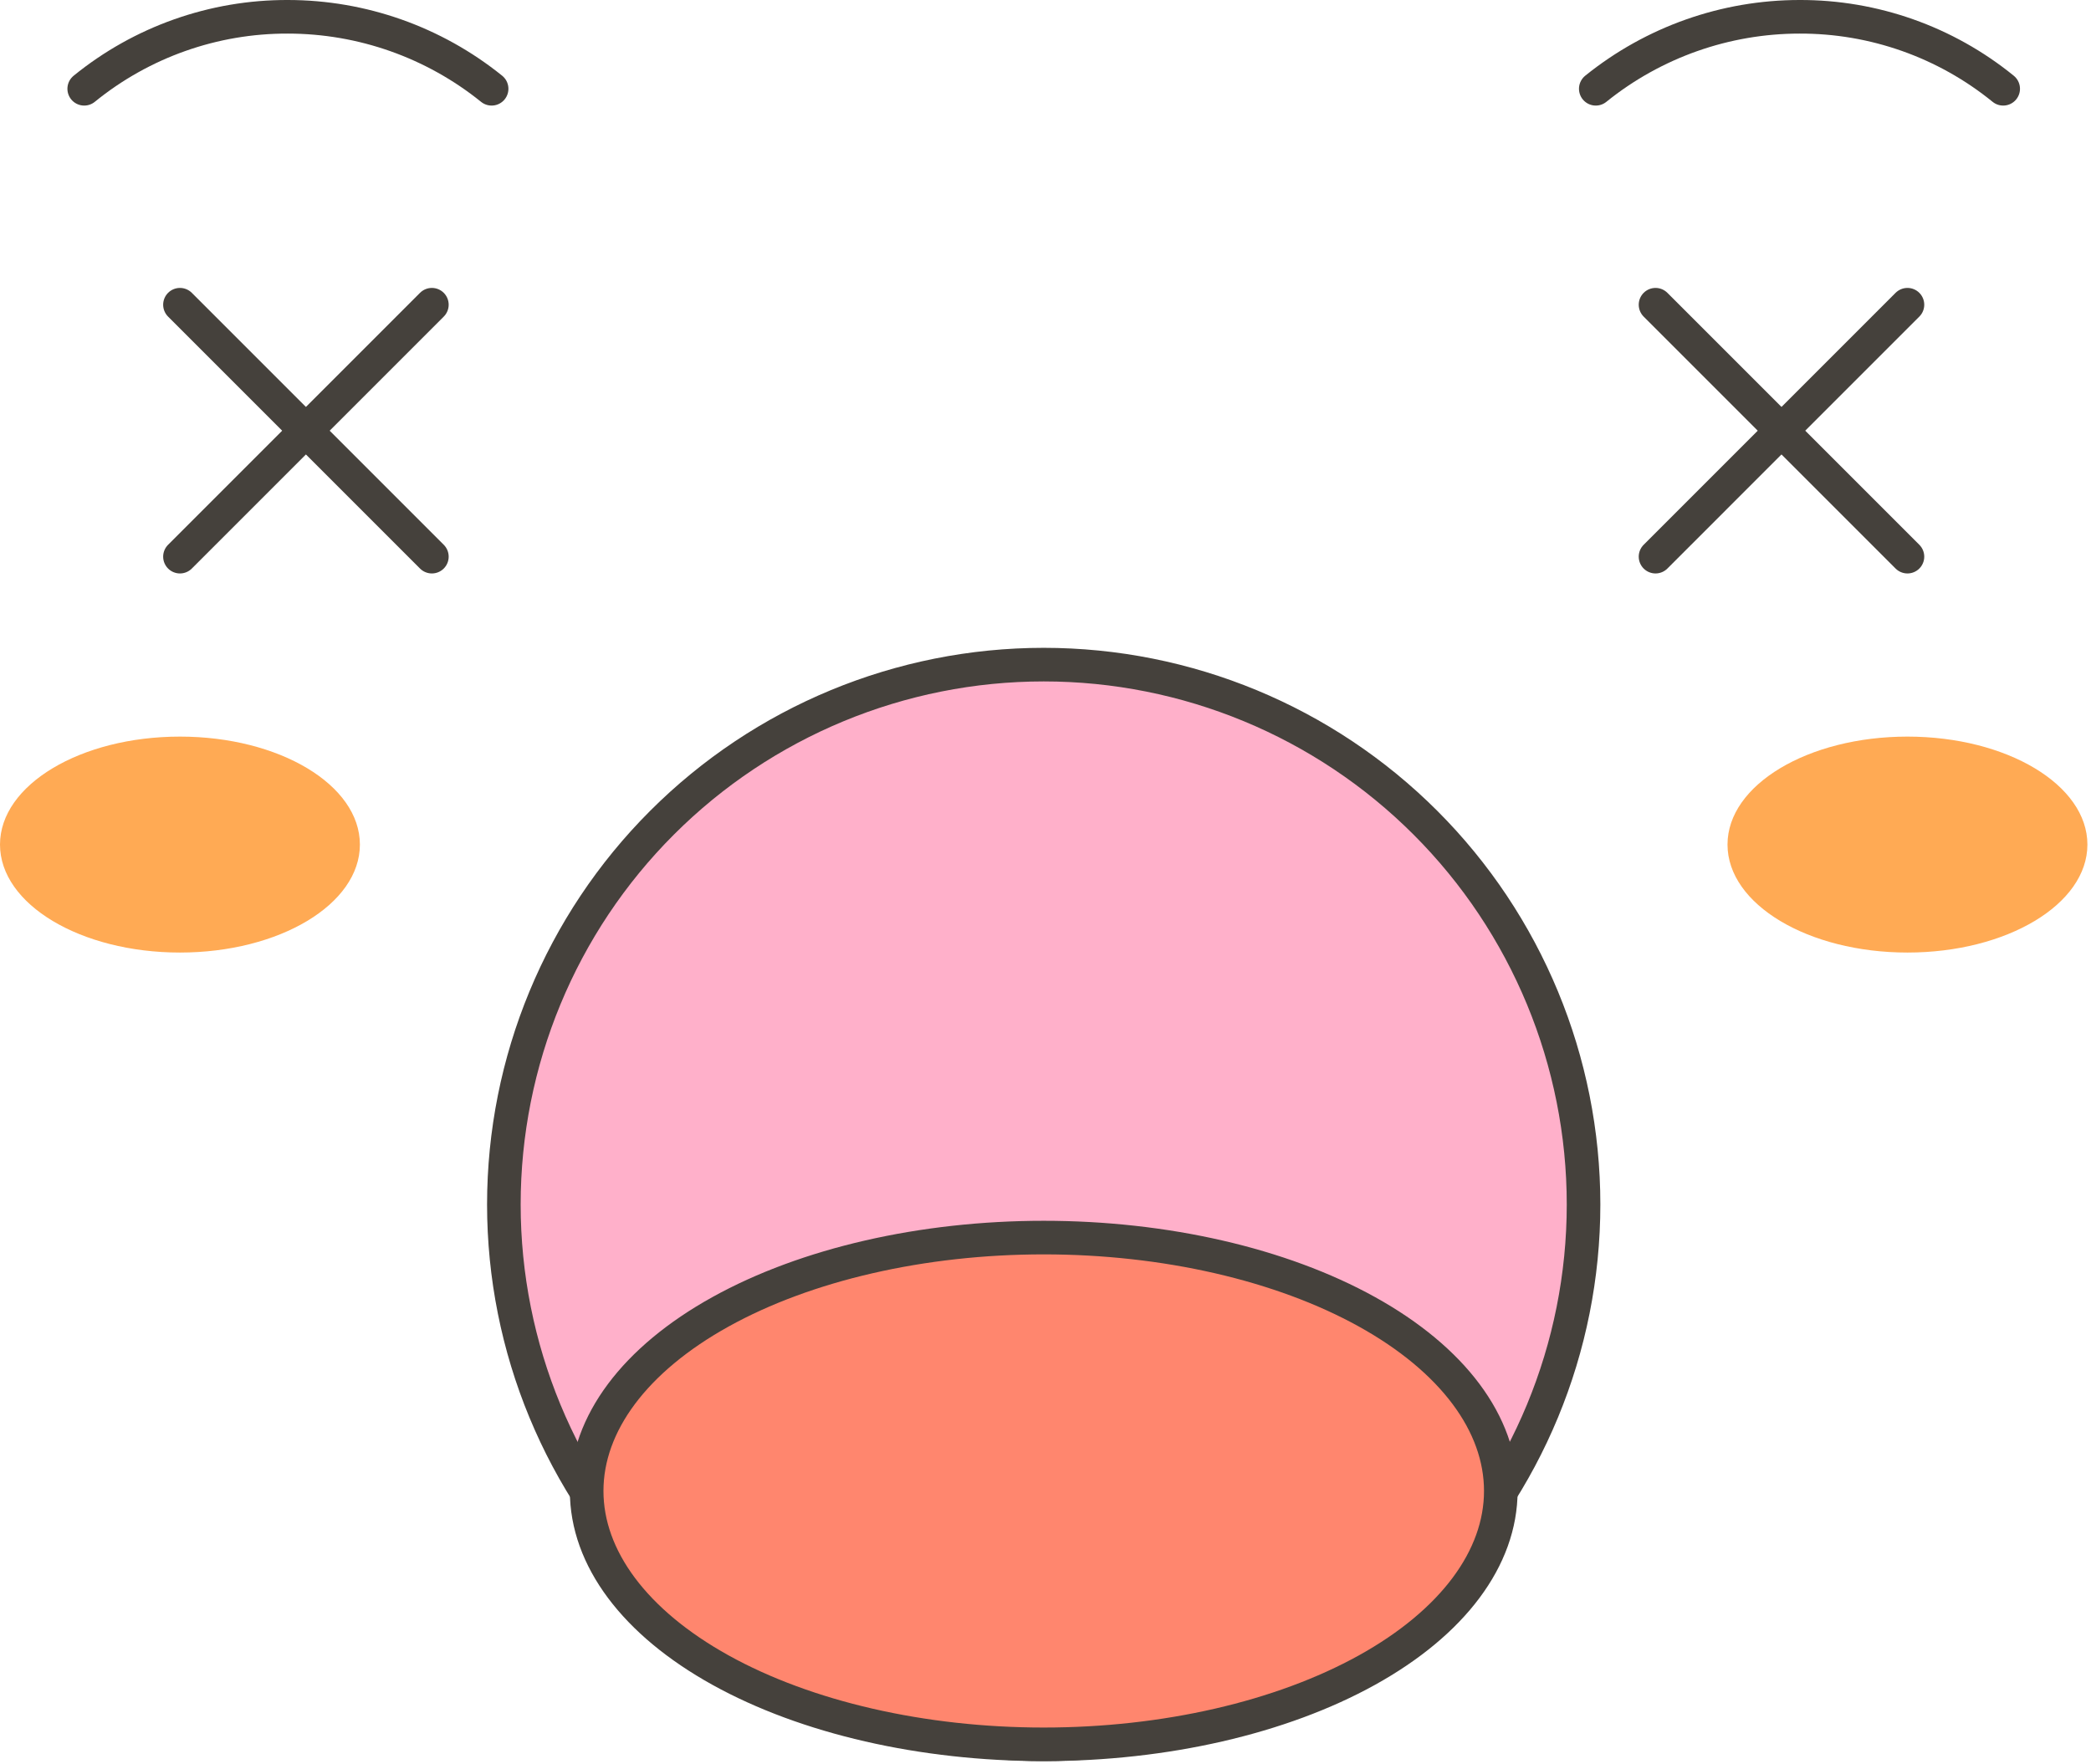
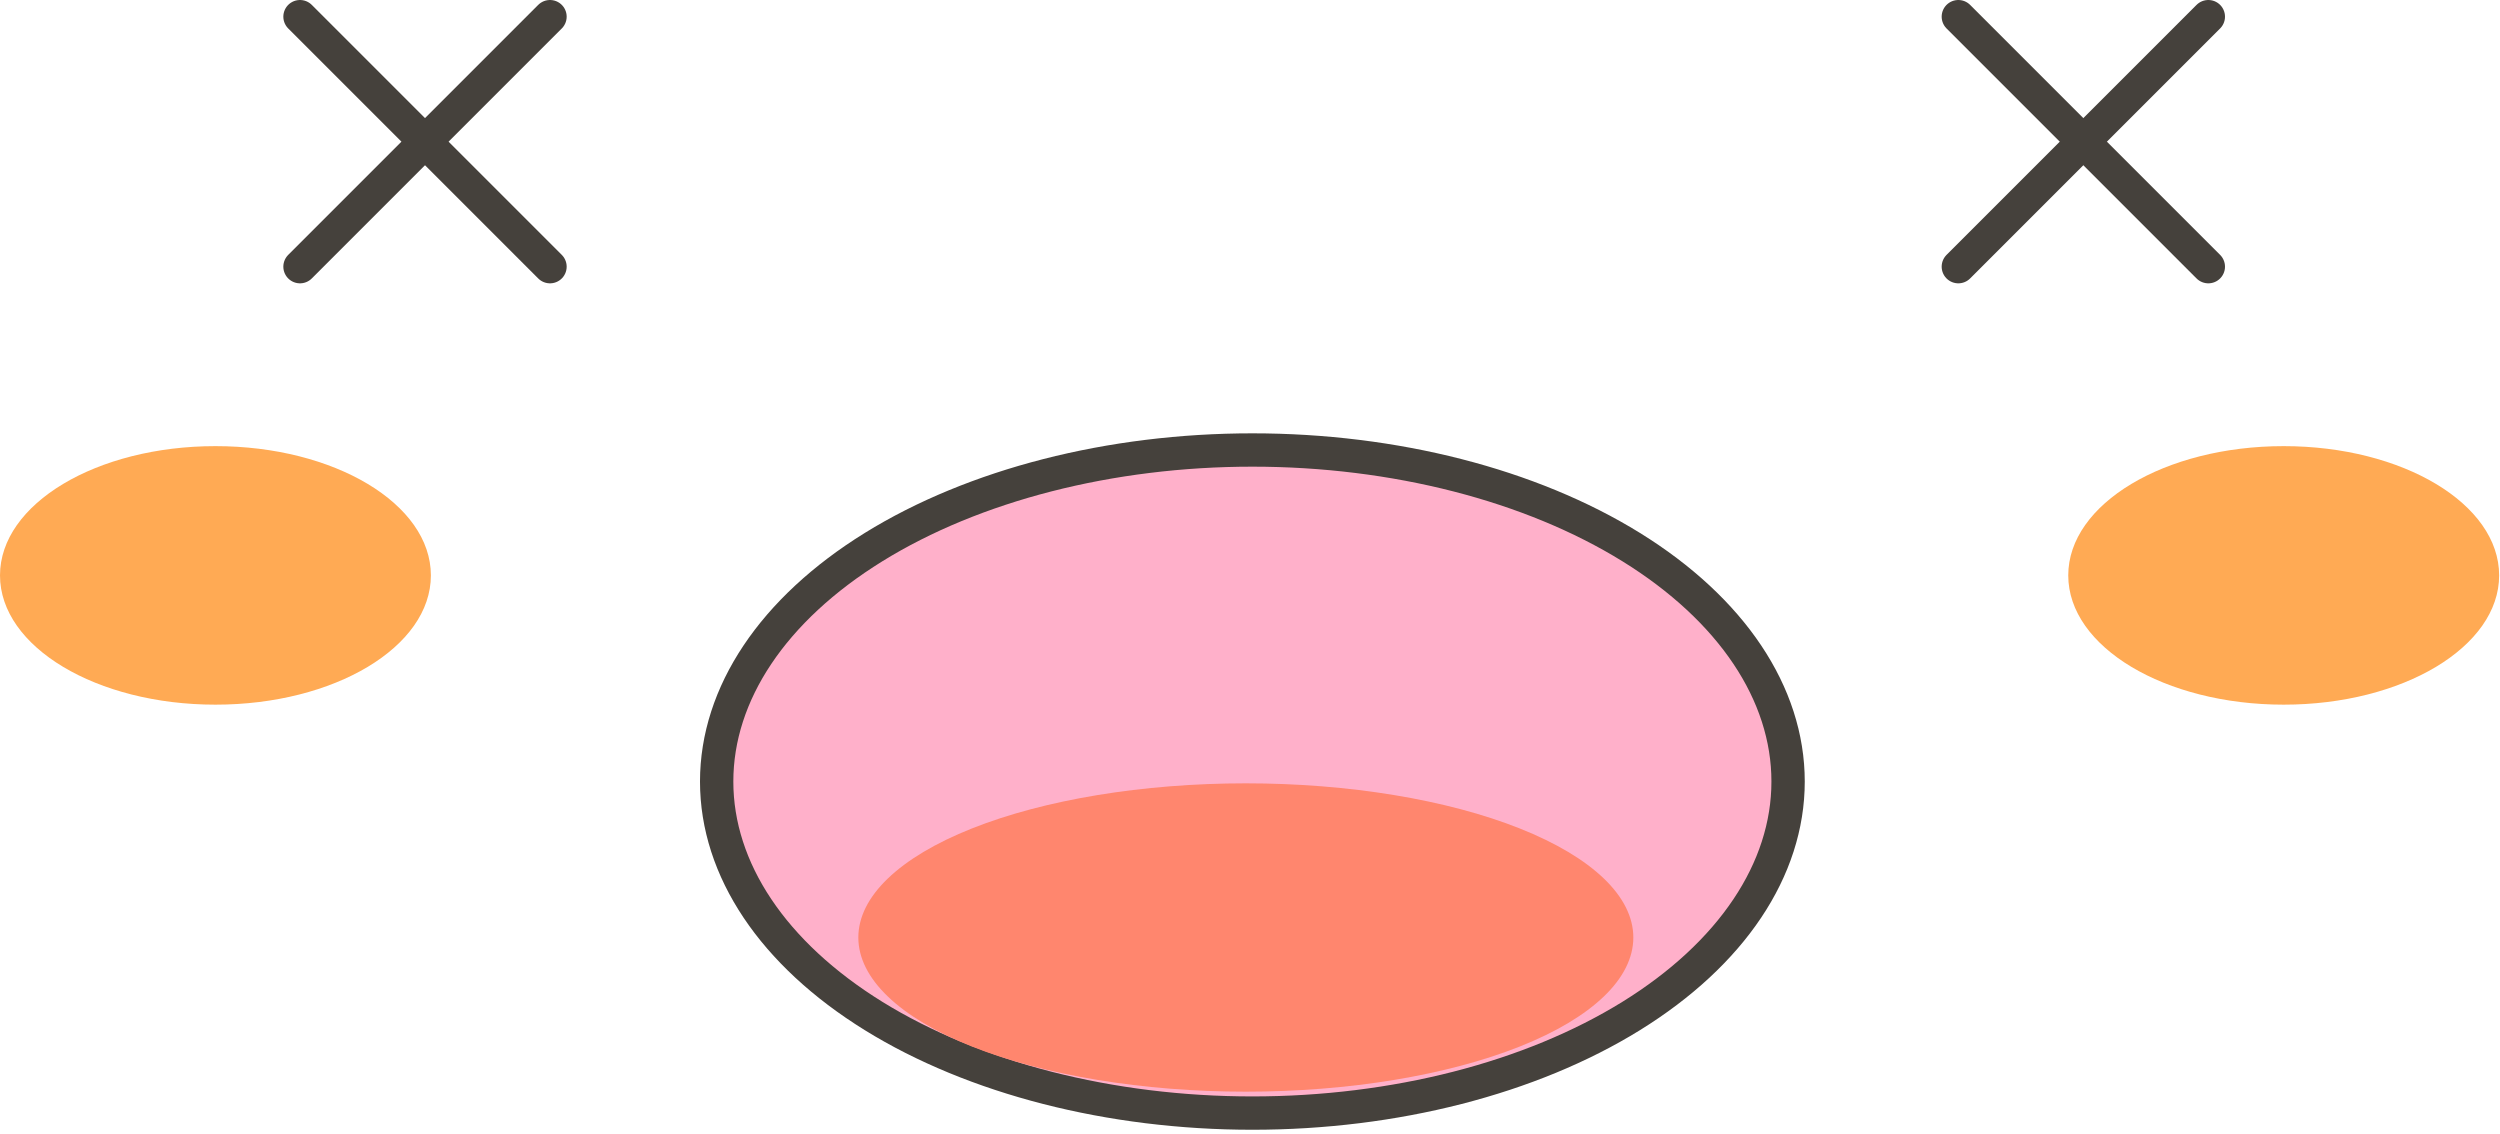
- <svg xmlns="http://www.w3.org/2000/svg" width="249" height="210" viewBox="0 0 249 210" fill="none">
-   <path d="M248.572 100.571C248.572 107.686 238.972 113.429 227.143 113.429C215.315 113.429 205.715 107.686 205.715 100.571C205.715 93.457 215.315 87.714 227.143 87.714C238.972 87.714 248.572 93.457 248.572 100.571Z" fill="#FFAA54" />
-   <path d="M0 100.571C0 107.686 9.6 113.429 21.429 113.429C33.257 113.429 42.857 107.686 42.857 100.571C42.857 93.457 33.257 87.714 21.429 87.714C9.6 87.714 0 93.457 0 100.571Z" fill="#FFAA54" />
-   <path d="M21.429 36.286L51.429 66.286" stroke="#45413C" stroke-width="4" stroke-linecap="round" stroke-linejoin="round" />
-   <path d="M51.429 36.286L21.429 66.286" stroke="#45413C" stroke-width="4" stroke-linecap="round" stroke-linejoin="round" />
-   <path d="M227.143 36.286L197.143 66.286" stroke="#45413C" stroke-width="4" stroke-linecap="round" stroke-linejoin="round" />
-   <path d="M197.143 36.286L227.143 66.286" stroke="#45413C" stroke-width="4" stroke-linecap="round" stroke-linejoin="round" />
-   <path d="M10.028 10.572C16.881 4.998 25.452 1.969 34.285 2C43.113 2.004 51.673 5.029 58.543 10.572" stroke="#45413C" stroke-width="4" stroke-linecap="round" stroke-linejoin="round" />
-   <path d="M238.543 10.572C231.69 4.998 223.119 1.969 214.285 2C205.458 2.004 196.898 5.029 190.028 10.572" stroke="#45413C" stroke-width="4" stroke-linecap="round" stroke-linejoin="round" />
-   <path d="M60.001 143.429C60.001 160.478 66.774 176.83 78.83 188.885C90.886 200.941 107.237 207.714 124.287 207.714C141.336 207.714 157.688 200.941 169.744 188.885C181.799 176.83 188.572 160.478 188.572 143.429C188.572 126.379 181.799 110.028 169.744 97.972C157.688 85.916 141.336 79.143 124.287 79.143C107.237 79.143 90.886 85.916 78.83 97.972C66.774 110.028 60.001 126.379 60.001 143.429Z" fill="#FFB0CA" stroke="#45413C" stroke-width="4" stroke-linecap="round" stroke-linejoin="round" />
-   <path d="M69.861 177.543C69.861 185.544 75.596 193.219 85.803 198.877C96.01 204.535 109.855 207.714 124.29 207.714C138.725 207.714 152.569 204.535 162.777 198.877C172.984 193.219 178.718 185.544 178.718 177.543C178.718 169.541 172.984 161.866 162.777 156.208C152.569 150.55 138.725 147.371 124.29 147.371C109.855 147.371 96.01 150.55 85.803 156.208C75.596 161.866 69.861 169.541 69.861 177.543Z" fill="#FF866E" stroke="#45413C" stroke-width="4" stroke-linecap="round" stroke-linejoin="round" />
+ <svg xmlns="http://www.w3.org/2000/svg" width="300" height="136" viewBox="0 0 300 136" fill="none">
+   <path d="M36 2L66 32" stroke="#45413C" stroke-width="4" stroke-linecap="round" stroke-linejoin="round" />
+   <path d="M66 2L36 32" stroke="#45413C" stroke-width="4" stroke-linecap="round" stroke-linejoin="round" />
+   <path d="M0 69.048C0 77.631 11.582 84.559 25.853 84.559C40.124 84.559 51.706 77.631 51.706 69.048C51.706 60.464 40.124 53.536 25.853 53.536C11.582 53.536 0 60.464 0 69.048Z" fill="#FFAA54" />
+   <path d="M235 2L265 32" stroke="#45413C" stroke-width="4" stroke-linecap="round" stroke-linejoin="round" />
+   <path d="M265 2L235 32" stroke="#45413C" stroke-width="4" stroke-linecap="round" stroke-linejoin="round" />
+   <path d="M299.897 69.048C299.897 77.631 288.315 84.559 274.044 84.559C259.773 84.559 248.19 77.631 248.19 69.048C248.19 60.464 259.773 53.536 274.044 53.536C288.315 53.536 299.897 60.464 299.897 69.048Z" fill="#FFAA54" />
+   <path d="M86 93.786C86 104.338 92.773 114.457 104.829 121.918C116.885 129.38 133.236 133.571 150.286 133.571C167.335 133.571 183.687 129.38 195.743 121.918C207.798 114.457 214.571 104.338 214.571 93.786C214.571 83.234 207.798 73.114 195.743 65.653C183.687 58.192 167.335 54 150.286 54C133.236 54 116.885 58.192 104.829 65.653C92.773 73.114 86 83.234 86 93.786Z" fill="#FFB0CA" stroke="#45413C" stroke-width="4" stroke-linecap="round" stroke-linejoin="round" />
+   <path d="M103 112.5C103 117.407 107.899 122.112 116.62 125.581C125.34 129.051 137.167 131 149.5 131C161.833 131 173.66 129.051 182.38 125.581C191.101 122.112 196 117.407 196 112.5C196 107.593 191.101 102.888 182.38 99.418C173.66 95.949 161.833 94 149.5 94C137.167 94 125.34 95.949 116.62 99.418C107.899 102.888 103 107.593 103 112.5Z" fill="#FF866E" />
</svg>
